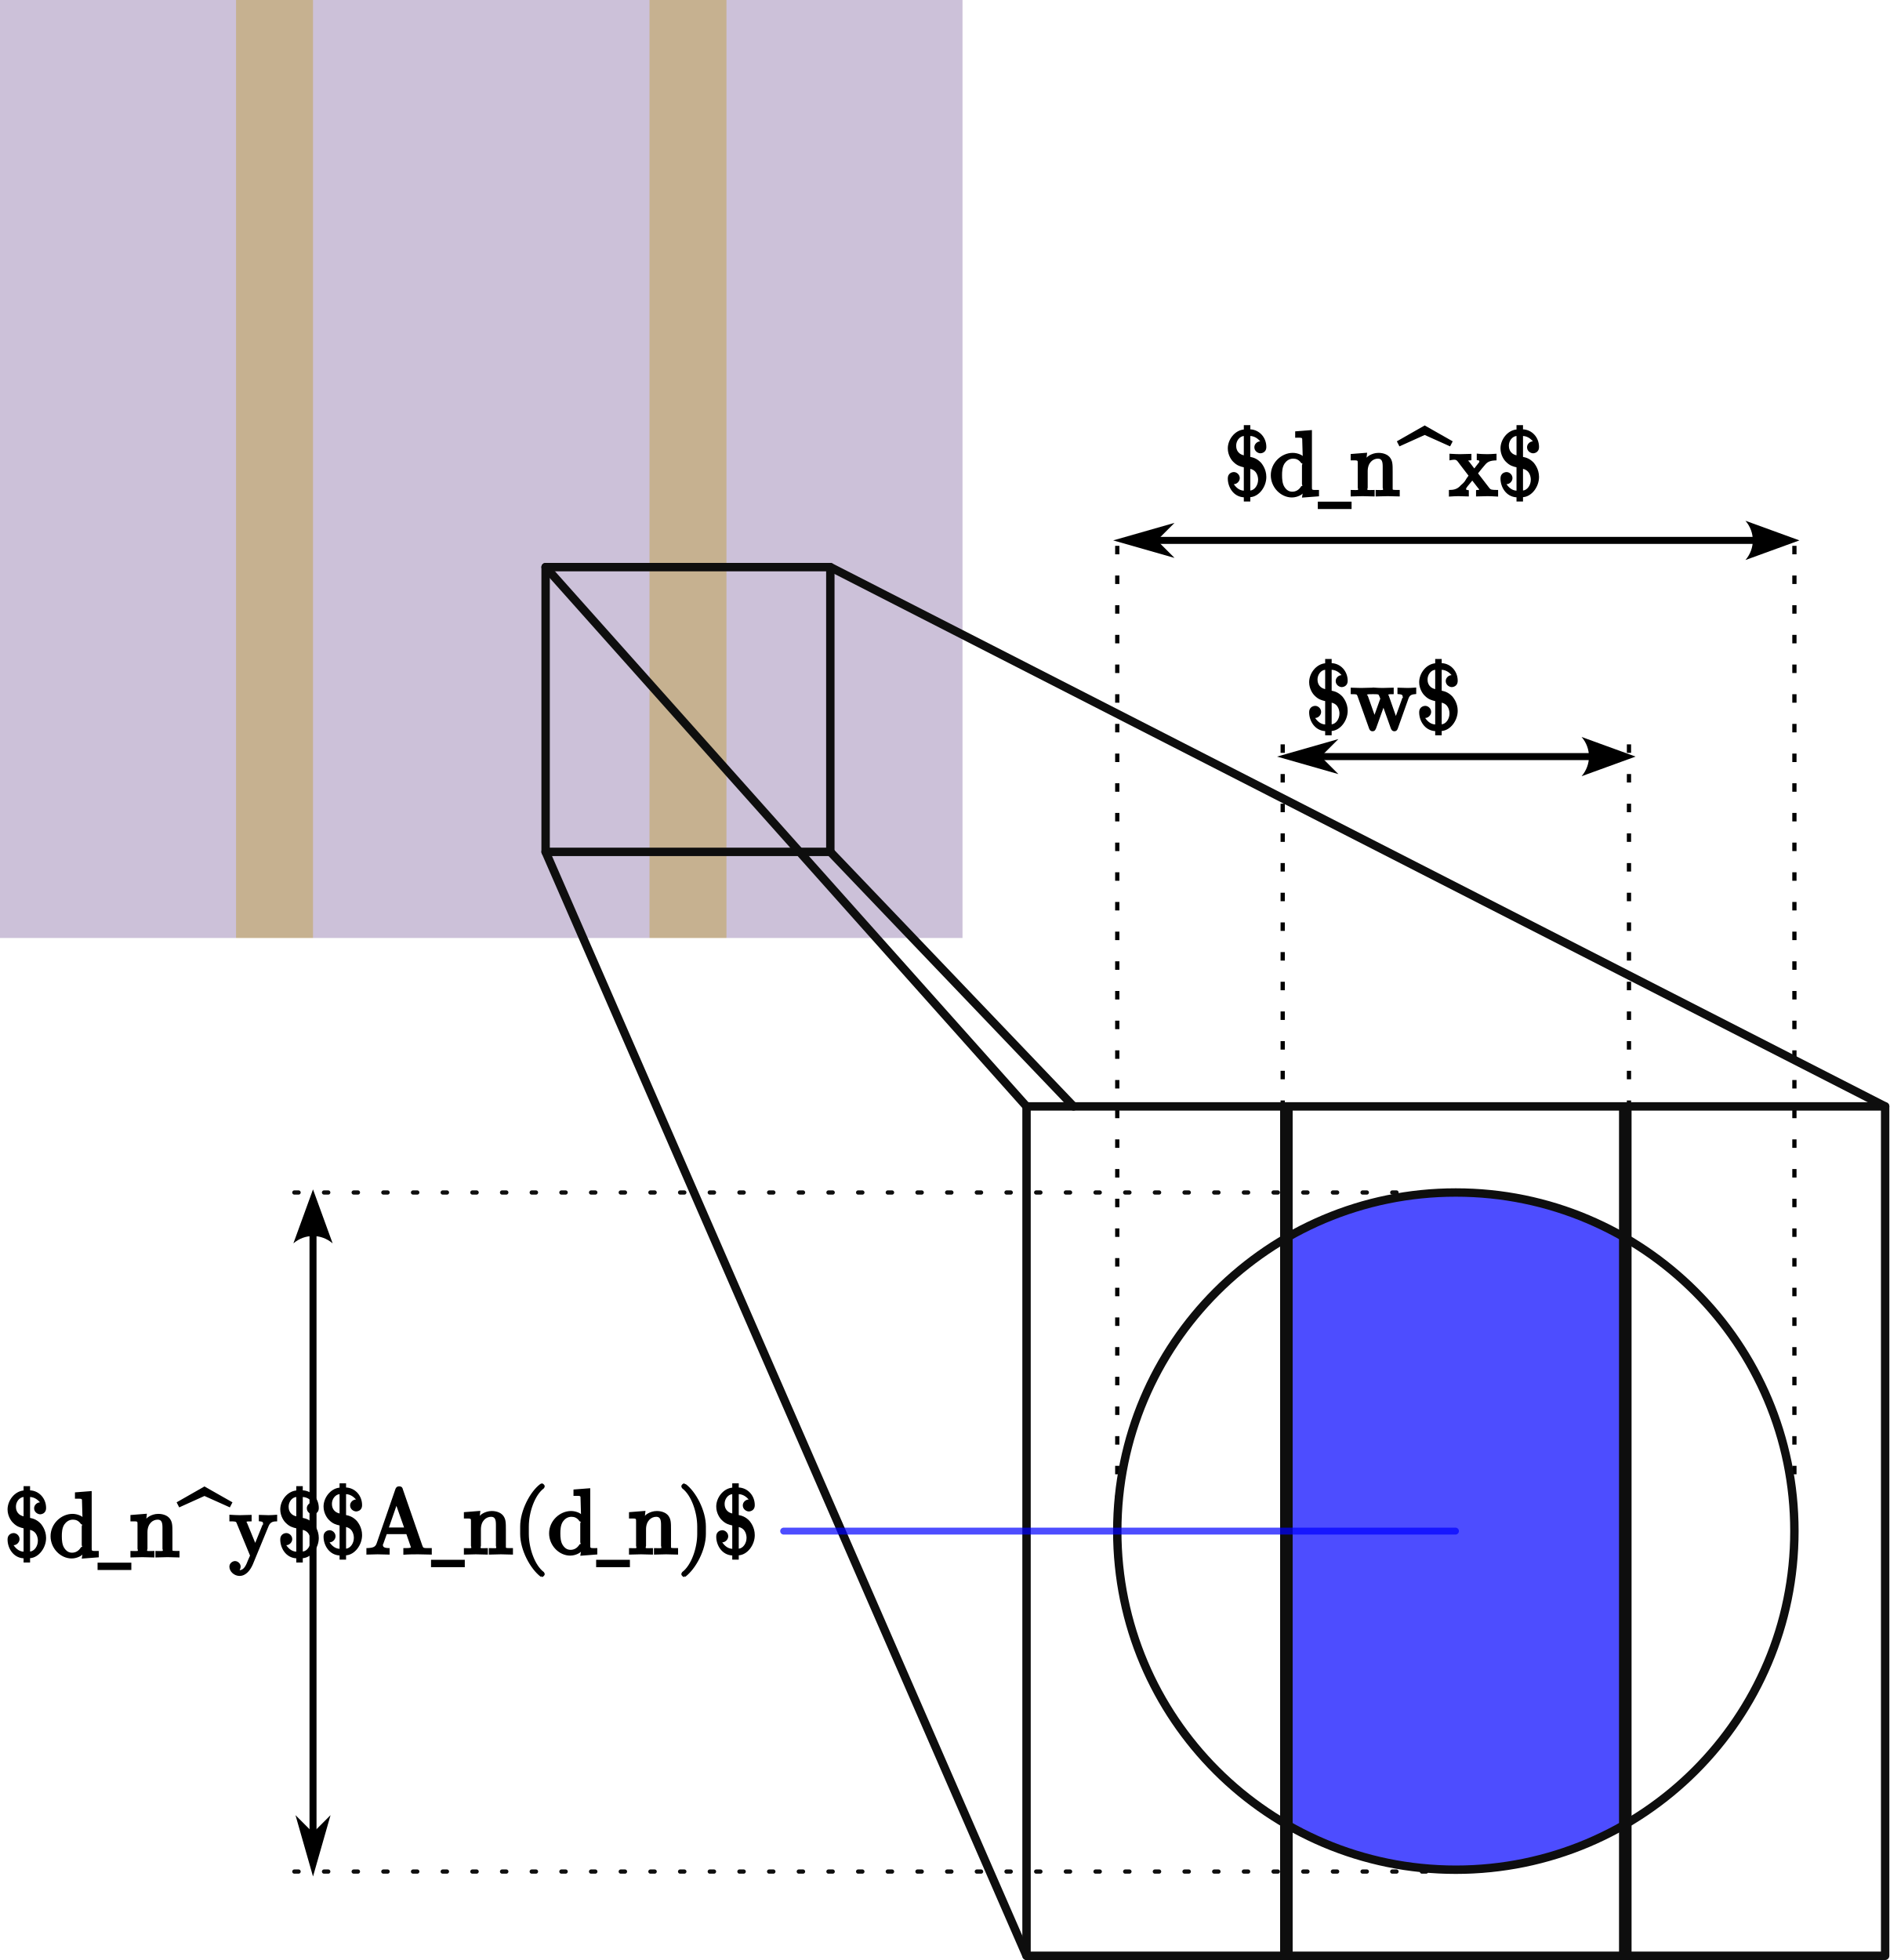
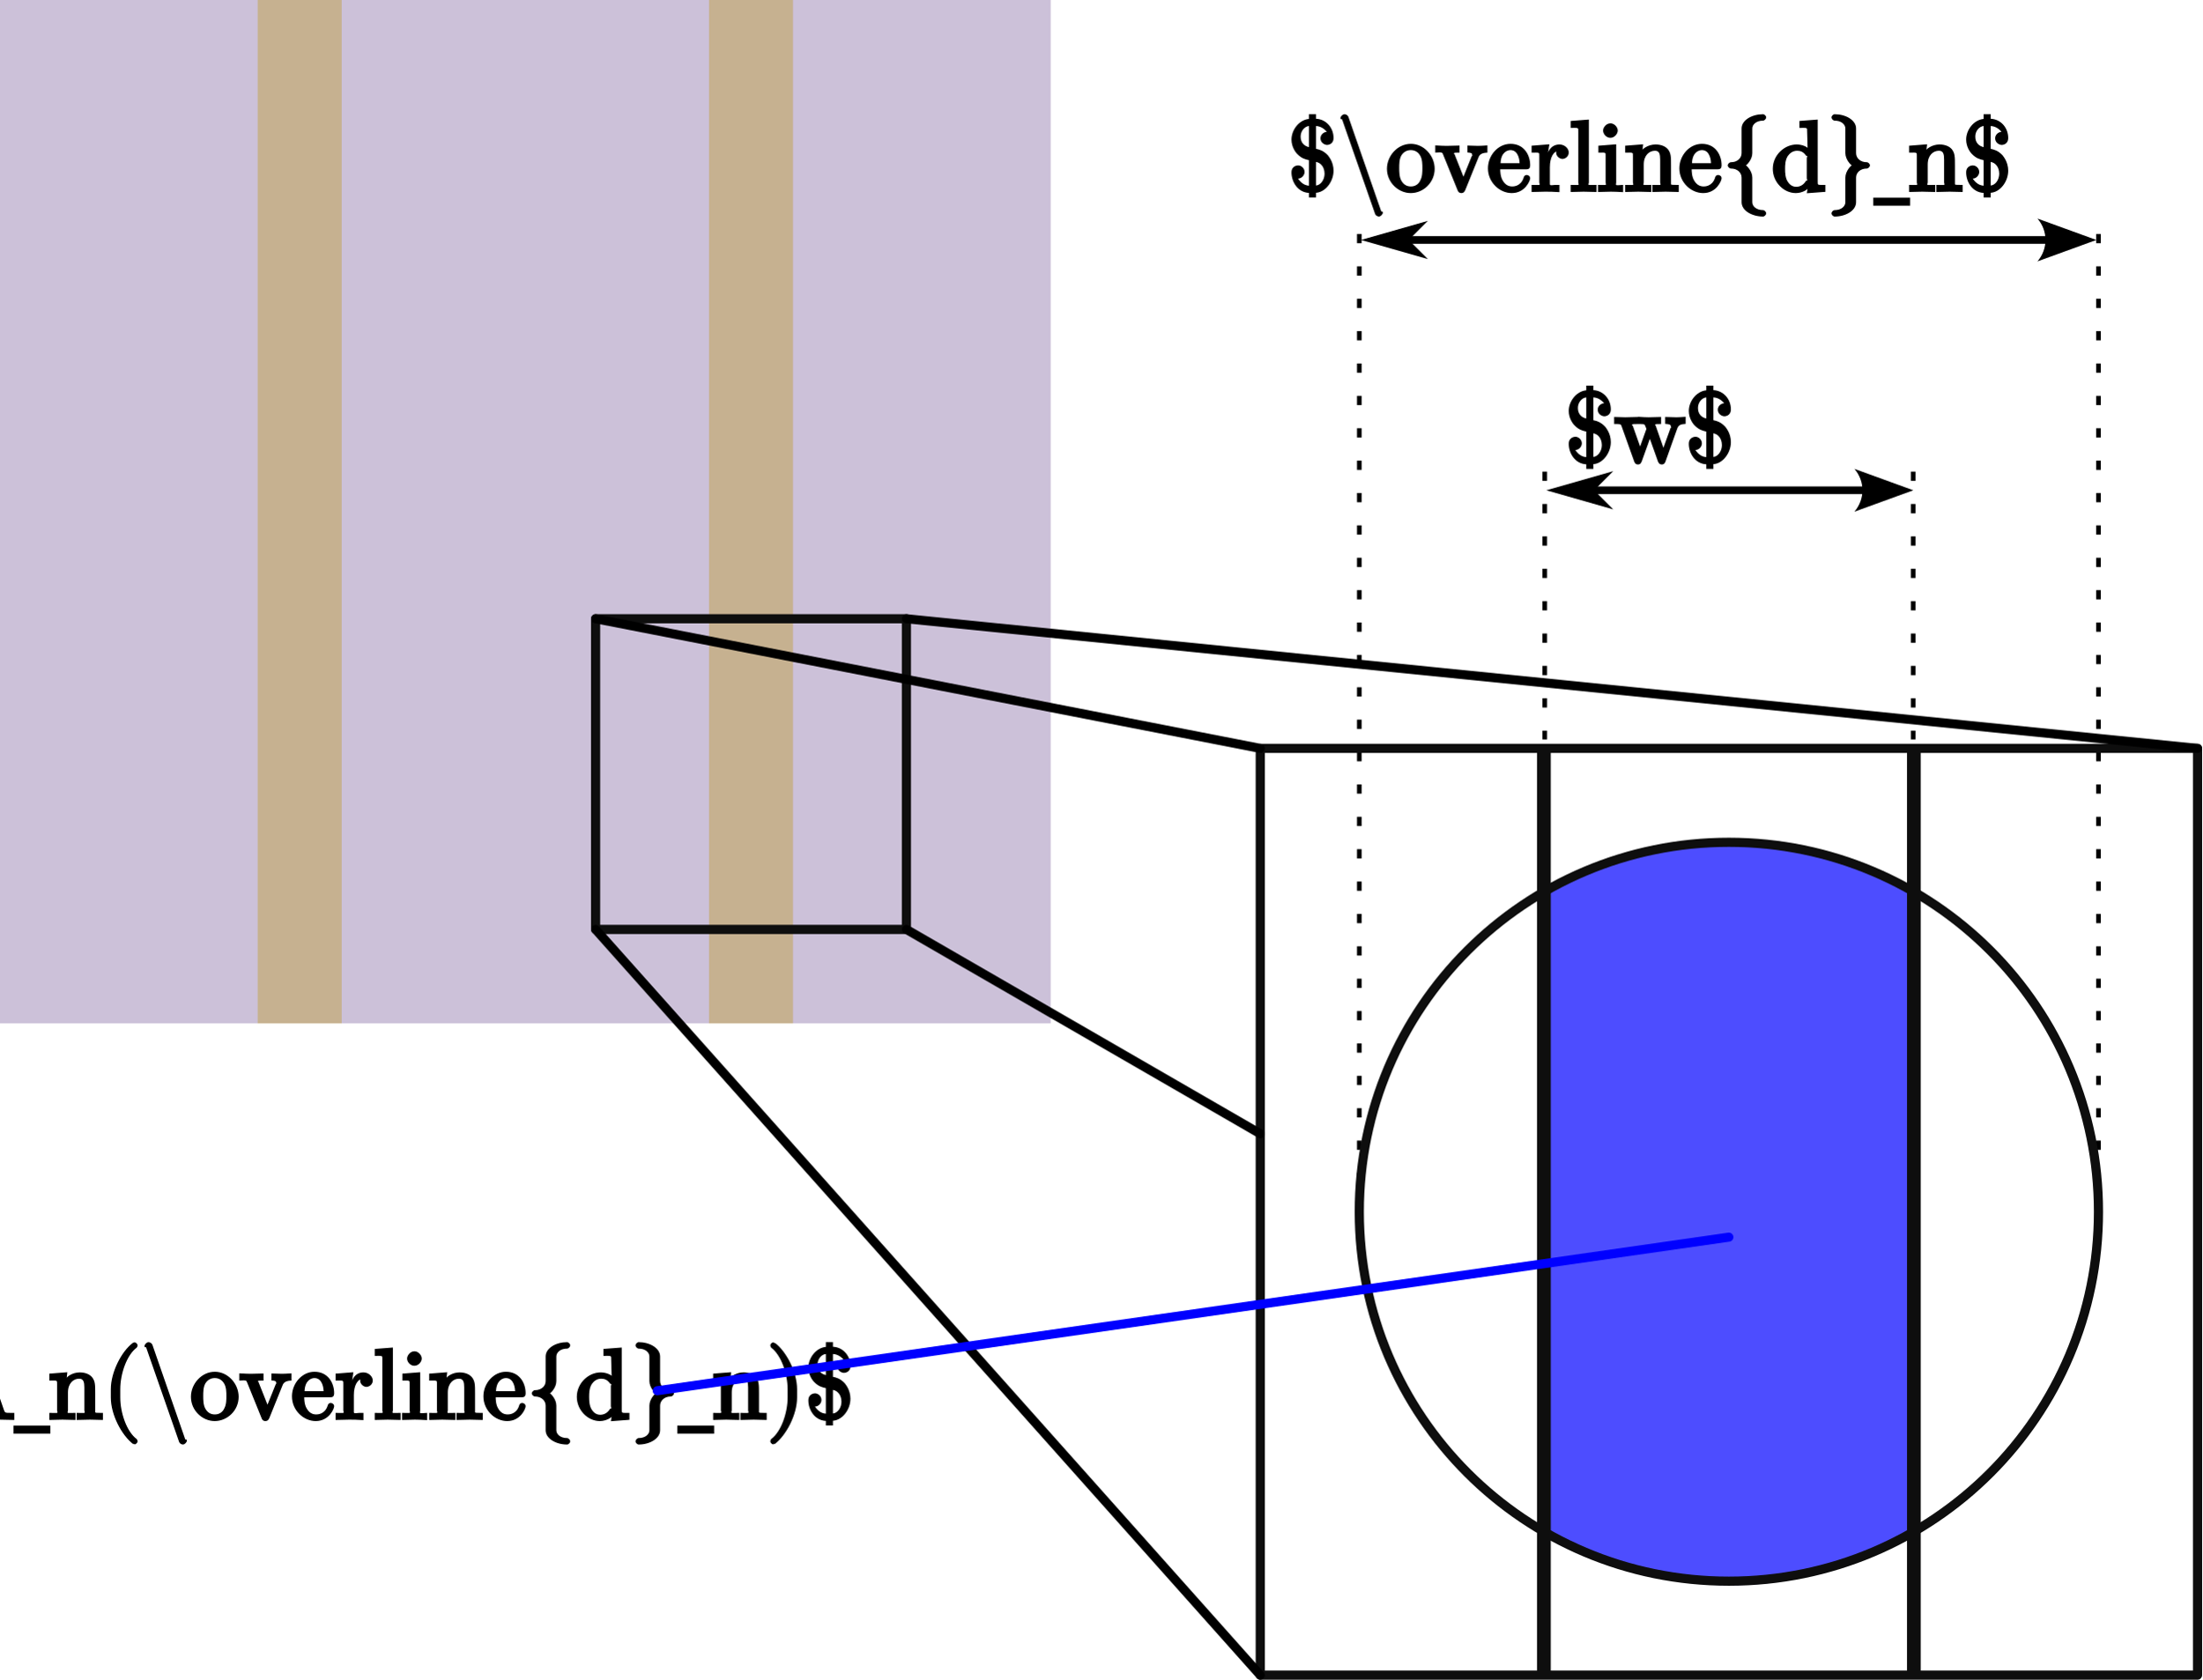
- <svg xmlns="http://www.w3.org/2000/svg" xmlns:xlink="http://www.w3.org/1999/xlink" version="1.1" id="svg2" width="272.767" height="282.935" viewBox="0 0 272.767 282.935">
+ <svg xmlns="http://www.w3.org/2000/svg" xmlns:xlink="http://www.w3.org/1999/xlink" version="1.1" id="svg2" width="291.24" height="222.234" viewBox="0 0 291.24 222.234">
  <defs id="defs6">
    <marker style="overflow:visible" id="Arrow2" refX="0" refY="0" orient="auto-start-reverse" markerWidth="7.7" markerHeight="5.6" viewBox="0 0 7.7 5.6" preserveAspectRatio="xMidYMid">
      <path transform="scale(0.7)" d="M -2,-4 9,0 -2,4 c 2,-2.33 2,-5.66 0,-8 z" style="fill:context-stroke;fill-rule:evenodd;stroke:none" id="arrow2L" />
    </marker>
    <marker style="overflow:visible" id="Arrow1L" refX="0" refY="0" orient="auto-start-reverse" markerWidth="8.75" markerHeight="5" viewBox="0 0 8.75 5" preserveAspectRatio="xMidYMid">
      <path style="fill:context-stroke;fill-rule:evenodd;stroke:none" d="M 0,0 5,-5 -12.5,0 5,5 Z" id="arrow1L" transform="scale(-0.5)" />
    </marker>
    <pattern xlink:href="#Strips1_1" id="pattern41580" patternTransform="matrix(10,0,0,10,-297.2969,-607.5664)" />
    <pattern xlink:href="#pattern40308" id="pattern40315" patternTransform="rotate(33.03174,387.1766,-116.8618)" />
    <pattern xlink:href="#Strips1_1" id="pattern40311" patternTransform="matrix(13.33333,0,0,13.33333,-616.4927,664.2464)" />
    <pattern xlink:href="#pattern40268" id="pattern40275" patternTransform="matrix(1.340109,0.687861,-0.2928411,0.570521,-221.0474,42.95645)" />
    <pattern xlink:href="#Strips1_1" id="pattern40271" patternTransform="matrix(10,0,0,10,-404.6484,-504.9788)" />
    <pattern patternUnits="userSpaceOnUse" width="2" height="1" patternTransform="translate(0,0) scale(10,10)" id="Strips1_1">
      <rect style="fill:black;stroke:none" x="0" y="-0.5" width="1" height="2" id="rect17500" />
    </pattern>
    <meshgradient id="meshgradient20010" gradientUnits="userSpaceOnUse" x="358.505" y="-588.251" gradientTransform="matrix(1.132634,0,0,1.132634,-78.52955,181.655)">
      <meshrow id="meshrow20012">
        <meshpatch id="meshpatch20014">
          <stop path="c 4.636,-4.793  12.151,-4.793  16.787,0" style="stop-color:#e6e6e6;stop-opacity:1" id="stop20016" />
          <stop path="c 4.636,4.793  4.636,12.564  0,17.357" style="stop-color:#ebebeb;stop-opacity:1" id="stop20018" />
          <stop path="c -4.636,4.793  -12.151,4.793  -16.787,0" style="stop-color:#e4e4e4;stop-opacity:1" id="stop20020" />
          <stop path="c -4.636,-4.793  -4.636,-12.564  0,-17.357" style="stop-color:#525252;stop-opacity:1" id="stop20022" />
        </meshpatch>
      </meshrow>
    </meshgradient>
    <meshgradient id="meshgradient31823" gradientUnits="userSpaceOnUse" gradientTransform="matrix(1.132634,0,0,1.132634,-78.52954,240.4215)" x="358.505" y="-588.251">
      <meshrow id="meshrow31835">
        <meshpatch id="meshpatch31833">
          <stop path="c 4.636,-4.793  12.151,-4.793  16.787,0" style="stop-color:#e6e6e6;stop-opacity:1" id="stop31825" />
          <stop path="c 4.636,4.793  4.636,12.564  0,17.357" style="stop-color:#ebebeb;stop-opacity:1" id="stop31827" />
          <stop path="c -4.636,4.793  -12.151,4.793  -16.787,0" style="stop-color:#e4e4e4;stop-opacity:1" id="stop31829" />
          <stop path="c -4.636,-4.793  -4.636,-12.564  0,-17.357" style="stop-color:#525252;stop-opacity:1" id="stop31831" />
        </meshpatch>
      </meshrow>
    </meshgradient>
    <meshgradient id="meshgradient32732" gradientUnits="userSpaceOnUse" gradientTransform="matrix(1.132634,0,0,1.132634,-28.01069,240.4215)" x="358.505" y="-588.251">
      <meshrow id="meshrow32744">
        <meshpatch id="meshpatch32742">
          <stop path="c 4.636,-4.793  12.151,-4.793  16.787,0" style="stop-color:#e6e6e6;stop-opacity:1" id="stop32734" />
          <stop path="c 4.636,4.793  4.636,12.564  0,17.357" style="stop-color:#ebebeb;stop-opacity:1" id="stop32736" />
          <stop path="c -4.636,4.793  -12.151,4.793  -16.787,0" style="stop-color:#e4e4e4;stop-opacity:1" id="stop32738" />
          <stop path="c -4.636,-4.793  -4.636,-12.564  0,-17.357" style="stop-color:#525252;stop-opacity:1" id="stop32740" />
        </meshpatch>
      </meshrow>
    </meshgradient>
    <meshgradient id="meshgradient32746" gradientUnits="userSpaceOnUse" gradientTransform="matrix(1.132634,0,0,1.132634,-28.0107,181.655)" x="358.505" y="-588.251">
      <meshrow id="meshrow32758">
        <meshpatch id="meshpatch32756">
          <stop path="c 4.636,-4.793  12.151,-4.793  16.787,0" style="stop-color:#e6e6e6;stop-opacity:1" id="stop32748" />
          <stop path="c 4.636,4.793  4.636,12.564  0,17.357" style="stop-color:#ebebeb;stop-opacity:1" id="stop32750" />
          <stop path="c -4.636,4.793  -12.151,4.793  -16.787,0" style="stop-color:#e4e4e4;stop-opacity:1" id="stop32752" />
          <stop path="c -4.636,-4.793  -4.636,-12.564  0,-17.357" style="stop-color:#525252;stop-opacity:1" id="stop32754" />
        </meshpatch>
      </meshrow>
    </meshgradient>
    <pattern patternUnits="userSpaceOnUse" width="85.407" height="78.084" patternTransform="translate(404.6484,504.9788)" id="pattern40268">
      <rect style="fill:url(#pattern40271);fill-opacity:1;stroke:none;stroke-width:1.212;stroke-linecap:butt;stroke-linejoin:round;stroke-dasharray:none;stroke-opacity:1;paint-order:stroke markers fill" id="rect40248" width="85.407" height="78.084" x="0" y="0" ry="0" />
    </pattern>
    <pattern patternUnits="userSpaceOnUse" width="154.351" height="135.404" patternTransform="translate(615.3996,453.9082)" id="pattern40295">
      <rect style="fill:url(#pattern40275);stroke:none;stroke-width:1" width="154.351" height="135.404" x="0" y="0" id="rect40273" ry="0" />
    </pattern>
    <pattern patternUnits="userSpaceOnUse" width="114.867" height="114.494" patternTransform="translate(616.4927,458.2736)" id="pattern40308">
      <rect style="fill:url(#pattern40311);fill-opacity:1;stroke:none;stroke-width:1.212;stroke-linecap:butt;stroke-linejoin:round;stroke-dasharray:none;stroke-opacity:1;paint-order:stroke markers fill" id="rect40302" width="114.867" height="114.494" x="0" y="0" ry="0" />
    </pattern>
    <pattern patternUnits="userSpaceOnUse" width="137.989" height="139.024" patternTransform="translate(537.8316,611.2437)" id="pattern40539">
      <rect style="fill:url(#pattern40315);stroke:none;stroke-width:1" width="137.989" height="139.024" x="0" y="0" id="rect40313" />
    </pattern>
    <pattern patternUnits="userSpaceOnUse" width="199.107" height="199.109" patternTransform="translate(297.2969,607.5664)" id="pattern41577">
      <rect style="fill:url(#pattern41580);fill-opacity:1;stroke:none;stroke-width:1.212;stroke-linecap:butt;stroke-linejoin:round;stroke-dasharray:none;stroke-opacity:1;paint-order:stroke markers fill" id="rect41571" width="199.107" height="199.109" x="0" y="0" />
    </pattern>
-     <marker style="overflow:visible" id="Arrow1L-3" refX="0" refY="0" orient="auto-start-reverse" markerWidth="8.75" markerHeight="5" viewBox="0 0 8.75 5" preserveAspectRatio="xMidYMid">
-       <path style="fill:context-stroke;fill-rule:evenodd;stroke:none" d="M 0,0 5,-5 -12.5,0 5,5 Z" id="arrow1L-6" transform="scale(-0.5)" />
-     </marker>
-     <marker style="overflow:visible" id="Arrow2-7" refX="0" refY="0" orient="auto-start-reverse" markerWidth="7.7" markerHeight="5.6" viewBox="0 0 7.7 5.6" preserveAspectRatio="xMidYMid">
-       <path transform="scale(0.7)" d="M -2,-4 9,0 -2,4 c 2,-2.33 2,-5.66 0,-8 z" style="fill:context-stroke;fill-rule:evenodd;stroke:none" id="arrow2L-5" />
-     </marker>
  </defs>
  <g id="g10" transform="matrix(1.333333,0,0,-1.333333,-404.6228,791.3652)">
    <rect style="fill:#e9c900;fill-opacity:0.409;stroke:none;stroke-width:0.563;stroke-dasharray:none;paint-order:stroke markers fill" id="rect3653" width="8.333" height="101.549" x="329.027" y="-593.524" transform="scale(1,-1)" />
    <rect style="fill:#e9c900;fill-opacity:0.409;stroke:none;stroke-width:0.563;stroke-dasharray:none;paint-order:stroke markers fill" id="rect8937" width="8.333" height="101.549" x="373.794" y="-593.524" transform="scale(1,-1)" />
-     <path id="rect41582" style="fill:#0000ff;fill-opacity:0.698;stroke:none;stroke-width:0.75;stroke-opacity:1" d="m 462.648,464.436 c -11.394,0.337 -19.893,-5.048 -19.893,-5.048 v -63.684 c 20.029,-11.27 36.697,0 36.697,0 v 63.684 c -5.848,3.56 -11.625,4.895 -16.804,5.048 z" />
-     <text xml:space="preserve" style="font-weight:bold;font-size:9.748px;font-family:'Latin Modern Math';-inkscape-font-specification:'Latin Modern Math Bold';text-align:center;text-anchor:middle;fill:#000000;fill-opacity:1;stroke:none;stroke-width:0.909;stroke-linecap:butt;stroke-linejoin:round;stroke-dasharray:none;stroke-opacity:1;paint-order:stroke markers fill" x="369.74" y="-425.212" id="text42367" transform="scale(1.000003,-0.9999966)">
-       <tspan id="tspan42365" x="369.74" y="-425.212" style="font-size:9.748px;stroke-width:0.909">$A_n(d_n)$</tspan>
+     <path id="rect41582" style="fill:#0000ff;fill-opacity:0.698;stroke:none;stroke-width:0.75;stroke-opacity:1" d="m 476.503,509.961 c -11.394,0.337 -19.893,-5.048 -19.893,-5.048 v -63.684 c 20.029,-11.27 36.697,0 36.697,0 v 63.684 c -5.848,3.56 -11.625,4.895 -16.804,5.048 z" />
+     <text xml:space="preserve" style="font-weight:bold;font-size:9.748px;font-family:'Latin Modern Math';-inkscape-font-specification:'Latin Modern Math Bold';text-align:center;text-anchor:middle;fill:#000000;fill-opacity:1;stroke:none;stroke-width:0.909;stroke-linecap:butt;stroke-linejoin:round;stroke-dasharray:none;stroke-opacity:1;paint-order:stroke markers fill" x="348.389" y="-452.622" id="text42367" transform="scale(1.000003,-0.9999966)">
+       <tspan id="tspan42365" x="348.389" y="-452.622" style="font-size:9.748px;stroke-width:0.909">$A_n(\overline{d}_n)$</tspan>
    </text>
    <text xml:space="preserve" style="font-weight:bold;font-size:48px;font-family:'Latin Modern Math';-inkscape-font-specification:'Latin Modern Math Bold';text-align:center;text-anchor:middle;fill:none;fill-opacity:1;stroke:#000000;stroke-width:1.012;stroke-linecap:square;stroke-linejoin:miter;stroke-dasharray:none;stroke-opacity:1;paint-order:stroke markers fill" x="727.484" y="353.879" id="text44455" transform="matrix(0.75,0,0,-0.75,0,841.89)">
      <tspan id="tspan44453" x="727.484" y="353.879" />
    </text>
-     <text xml:space="preserve" style="font-weight:bold;font-size:9.748px;font-family:'Latin Modern Math';-inkscape-font-specification:'Latin Modern Math Bold';text-align:center;text-anchor:middle;fill:none;fill-opacity:1;stroke:#000000;stroke-width:0.759;stroke-linecap:square;stroke-linejoin:miter;stroke-dasharray:none;stroke-opacity:1;paint-order:stroke markers fill" x="461.156" y="-539.778" id="text44459" transform="scale(1.000003,-0.9999966)">
-       <tspan id="tspan44457" x="461.156" y="-539.778" style="font-size:9.748px;fill:#000000;fill-opacity:1;stroke:none;stroke-width:0.759">$d_n^x$</tspan>
+     <text xml:space="preserve" style="font-weight:bold;font-size:9.748px;font-family:'Latin Modern Math';-inkscape-font-specification:'Latin Modern Math Bold';text-align:center;text-anchor:middle;fill:none;fill-opacity:1;stroke:#000000;stroke-width:0.759;stroke-linecap:square;stroke-linejoin:miter;stroke-dasharray:none;stroke-opacity:1;paint-order:stroke markers fill" x="475.011" y="-574.475" id="text44459" transform="scale(1.000003,-0.9999966)">
+       <tspan id="tspan44457" x="475.011" y="-574.475" style="font-size:9.748px;fill:#000000;fill-opacity:1;stroke:none;stroke-width:0.759">$\overline{d}_n$</tspan>
    </text>
-     <path style="fill:none;fill-opacity:1;stroke:#000000;stroke-width:0.459;stroke-linecap:square;stroke-linejoin:miter;stroke-dasharray:0.459, 2.754;stroke-dashoffset:0.046;stroke-opacity:1;paint-order:stroke markers fill" d="M 424.443,427.757 V 536.698" id="path44941" />
-     <path style="fill:none;fill-opacity:1;stroke:#000000;stroke-width:0.459;stroke-linecap:square;stroke-linejoin:miter;stroke-dasharray:0.459, 2.754;stroke-dashoffset:0.046;stroke-opacity:1;paint-order:stroke markers fill" d="M 497.764,427.757 V 536.698" id="path44943" />
-     <path style="fill:none;fill-opacity:1;stroke:#000000;stroke-width:0.759;stroke-linecap:square;stroke-linejoin:miter;stroke-dasharray:none;stroke-opacity:1;marker-start:url(#Arrow1L);marker-end:url(#Arrow2);paint-order:stroke markers fill" d="m 428.746,535.018 h 64.78" id="path44945" />
-     <path style="fill:none;fill-opacity:1;stroke:#000000;stroke-width:0.759;stroke-linecap:square;stroke-linejoin:miter;stroke-dasharray:none;stroke-opacity:1;marker-start:url(#Arrow1L-3);marker-end:url(#Arrow2-7);paint-order:stroke markers fill" d="m 337.36,395.107 v 64.864" id="path44945-3" />
-     <path style="fill:none;fill-opacity:1;stroke:#000000;stroke-width:0.459;stroke-linecap:square;stroke-linejoin:miter;stroke-dasharray:0.459, 2.754;stroke-dashoffset:0.046;stroke-opacity:1;paint-order:stroke markers fill" d="M 442.356,473.737 V 513.291" id="path47598" />
-     <path style="fill:none;fill-opacity:1;stroke:#000000;stroke-width:0.459;stroke-linecap:square;stroke-linejoin:miter;stroke-dasharray:0.459, 2.754;stroke-dashoffset:0.046;stroke-opacity:1;paint-order:stroke markers fill" d="M 479.851,473.737 V 513.291" id="path47600" />
-     <path style="fill:none;fill-opacity:1;stroke:#000000;stroke-width:0.759;stroke-linecap:square;stroke-linejoin:miter;stroke-dasharray:none;stroke-opacity:1;marker-start:url(#Arrow1L);marker-end:url(#Arrow2);paint-order:stroke markers fill" d="m 446.489,511.611 h 29.294" id="path47606" />
-     <text xml:space="preserve" style="font-weight:bold;font-size:9.748px;font-family:'Latin Modern Math';-inkscape-font-specification:'Latin Modern Math Bold';text-align:center;text-anchor:middle;fill:#000000;fill-opacity:1;stroke:none;stroke-width:0.759;stroke-linecap:square;stroke-linejoin:miter;stroke-dasharray:none;stroke-opacity:1;paint-order:stroke markers fill" x="461.156" y="-514.463" id="text47634" transform="scale(1.000003,-0.9999966)">
-       <tspan id="tspan47632" x="461.156" y="-514.463" style="stroke-width:0.759">$w$</tspan>
+     <path style="fill:none;fill-opacity:1;stroke:#000000;stroke-width:0.459;stroke-linecap:square;stroke-linejoin:miter;stroke-dasharray:0.459, 2.754;stroke-dashoffset:0.046;stroke-opacity:1;paint-order:stroke markers fill" d="m 438.298,473.276 v 98.43" id="path44941" />
+     <path style="fill:none;fill-opacity:1;stroke:#000000;stroke-width:0.459;stroke-linecap:square;stroke-linejoin:miter;stroke-dasharray:0.459, 2.754;stroke-dashoffset:0.046;stroke-opacity:1;paint-order:stroke markers fill" d="m 511.618,473.276 v 98.43" id="path44943" />
+     <path style="fill:none;fill-opacity:1;stroke:#000000;stroke-width:0.759;stroke-linecap:square;stroke-linejoin:miter;stroke-dasharray:none;stroke-opacity:1;marker-start:url(#Arrow1L);marker-end:url(#Arrow2);paint-order:stroke markers fill" d="m 443.206,569.714 h 63.422" id="path44945" />
+     <path style="fill:none;fill-opacity:1;stroke:#000000;stroke-width:0.459;stroke-linecap:square;stroke-linejoin:miter;stroke-dasharray:0.459, 2.754;stroke-dashoffset:0.046;stroke-opacity:1;paint-order:stroke markers fill" d="m 456.695,520.379 v 26.621" id="path47598" />
+     <path style="fill:none;fill-opacity:1;stroke:#000000;stroke-width:0.759;stroke-linecap:square;stroke-linejoin:miter;stroke-dasharray:none;stroke-opacity:1;marker-start:url(#Arrow1L);marker-end:url(#Arrow2);paint-order:stroke markers fill" d="m 461.592,544.875 h 26.88" id="path47606" />
+     <text xml:space="preserve" style="font-weight:bold;font-size:9.748px;font-family:'Latin Modern Math';-inkscape-font-specification:'Latin Modern Math Bold';text-align:center;text-anchor:middle;fill:#000000;fill-opacity:1;stroke:none;stroke-width:0.759;stroke-linecap:square;stroke-linejoin:miter;stroke-dasharray:none;stroke-opacity:1;paint-order:stroke markers fill" x="475.011" y="-547.547" id="text47634" transform="scale(1.000003,-0.9999966)">
+       <tspan id="tspan47632" x="475.011" y="-547.547" style="stroke-width:0.759">$w$</tspan>
    </text>
    <rect style="fill:#269888;fill-opacity:0.059;stroke:none;stroke-width:1.097;stroke-dasharray:none;paint-order:stroke markers fill" id="rect22214" width="104.219" height="101.549" x="303.467" y="-593.524" transform="scale(1,-1)" />
    <rect style="fill:#61207f;fill-opacity:0.259;stroke:none;stroke-width:1.097;stroke-dasharray:none;paint-order:stroke markers fill" id="rect1989" width="104.219" height="101.549" x="303.467" y="-593.524" transform="scale(1,-1)" />
    <g id="g38032" transform="matrix(0.8861448,0,0,0.8861388,34.53429,148.0587)" style="stroke-width:1.128">
      <g id="g38020" style="stroke-width:1.128">
        <ellipse style="fill:url(#meshgradient20010);fill-opacity:1;stroke:none;stroke-width:1.28;stroke-dasharray:none;stroke-opacity:1;paint-order:stroke markers fill" id="path8995" cx="337.032" cy="-474.788" transform="scale(1,-1)" rx="13.444" ry="13.901" />
        <ellipse style="fill:url(#meshgradient32746);fill-opacity:1;stroke:none;stroke-width:1.28;stroke-dasharray:none;stroke-opacity:1;paint-order:stroke markers fill" id="ellipse32728" cx="387.55" cy="-474.788" transform="scale(1,-1)" rx="13.444" ry="13.901" />
      </g>
      <g id="g38024" style="stroke-width:1.128">
        <ellipse style="fill:url(#meshgradient31823);fill-opacity:1;stroke:none;stroke-width:1.28;stroke-dasharray:none;stroke-opacity:1;paint-order:stroke markers fill" id="ellipse31821" cx="337.032" cy="-416.022" transform="scale(1,-1)" rx="13.444" ry="13.901" />
        <ellipse style="fill:url(#meshgradient32732);fill-opacity:1;stroke:none;stroke-width:1.28;stroke-dasharray:none;stroke-opacity:1;paint-order:stroke markers fill" id="ellipse32730" cx="387.55" cy="-416.022" transform="scale(1,-1)" rx="13.444" ry="13.901" />
      </g>
    </g>
    <rect style="fill:none;fill-opacity:0.409;stroke:#0e0e0e;stroke-width:0.909;stroke-linecap:round;stroke-linejoin:round;stroke-dasharray:none;stroke-opacity:1;paint-order:stroke markers fill" id="rect38624" width="30.83" height="30.829" x="362.545" y="-532.126" transform="scale(1,-1)" />
-     <rect style="fill:none;fill-opacity:0.409;stroke:#0e0e0e;stroke-width:0.909;stroke-linecap:round;stroke-linejoin:round;stroke-dasharray:none;stroke-opacity:1;paint-order:stroke markers fill" id="rect38626" width="92.969" height="91.96" x="414.619" y="-473.737" transform="scale(1,-1)" />
-     <path style="fill:none;fill-opacity:0.409;stroke:#0e0e0e;stroke-width:1.359;stroke-linecap:butt;stroke-linejoin:round;stroke-dasharray:none;stroke-opacity:1;paint-order:stroke markers fill" d="M 442.755,473.737 V 381.777" id="path40144" />
-     <path style="fill:none;fill-opacity:0.409;stroke:#0e0e0e;stroke-width:1.359;stroke-linecap:butt;stroke-linejoin:round;stroke-dasharray:none;stroke-opacity:1;paint-order:stroke markers fill" d="M 479.452,473.737 V 381.777" id="path40146" />
-     <ellipse style="fill:none;fill-opacity:0.409;stroke:#0e0e0e;stroke-width:0.909;stroke-linecap:butt;stroke-linejoin:round;stroke-dasharray:none;stroke-opacity:1;paint-order:stroke markers fill" id="path40148" cx="461.103" cy="-427.757" transform="scale(1,-1)" rx="36.66" ry="36.66" />
-     <path style="fill:none;fill-opacity:1;stroke:#0e0e0e;stroke-width:0.909;stroke-linecap:round;stroke-linejoin:round;stroke-dasharray:none;stroke-dashoffset:0.061;stroke-opacity:1;paint-order:stroke markers fill" d="m 362.545,532.126 52.074,-58.389" id="path6704" />
-     <path style="fill:none;fill-opacity:1;stroke:#0e0e0e;stroke-width:0.909;stroke-linecap:round;stroke-linejoin:round;stroke-dasharray:none;stroke-dashoffset:0.061;stroke-opacity:1;paint-order:stroke markers fill" d="M 393.375,501.297 419.711,473.737" id="path6708" />
-     <path style="fill:none;fill-opacity:1;stroke:#0e0e0e;stroke-width:0.909;stroke-linecap:round;stroke-linejoin:round;stroke-dasharray:none;stroke-dashoffset:0.061;stroke-opacity:1;paint-order:stroke markers fill" d="m 393.375,532.126 114.213,-58.389" id="path6710" />
-     <path style="fill:none;fill-opacity:1;stroke:#0e0e0e;stroke-width:0.909;stroke-linecap:round;stroke-linejoin:round;stroke-dasharray:none;stroke-dashoffset:0.061;stroke-opacity:1;paint-order:stroke markers fill" d="M 362.545,501.297 414.619,381.777" id="path6712" />
-     <path style="fill:none;fill-opacity:1;stroke:#0e0e0e;stroke-width:0.459;stroke-linecap:round;stroke-linejoin:round;stroke-dasharray:0.459, 2.754;stroke-dashoffset:0;stroke-opacity:1;paint-order:stroke markers fill" d="M 461.104,464.417 H 333.157" id="path6714" />
-     <path style="fill:none;fill-opacity:1;stroke:#0e0e0e;stroke-width:0.459;stroke-linecap:round;stroke-linejoin:round;stroke-dasharray:0.459, 2.754;stroke-dashoffset:0;stroke-opacity:1;paint-order:stroke markers fill" d="M 461.104,390.898 H 333.157" id="path6716" />
-     <text xml:space="preserve" style="font-weight:bold;font-size:9.748px;font-family:'Latin Modern Math';-inkscape-font-specification:'Latin Modern Math Bold';text-align:center;text-anchor:middle;fill:none;fill-opacity:1;stroke:#000000;stroke-width:0.759;stroke-linecap:square;stroke-linejoin:miter;stroke-dasharray:none;stroke-opacity:1;paint-order:stroke markers fill" x="329.03" y="-424.905" id="text6833" transform="scale(1.000003,-0.9999966)">
-       <tspan id="tspan6831" x="329.03" y="-424.905" style="font-size:9.748px;fill:#000000;fill-opacity:1;stroke:none;stroke-width:0.759">$d_n^y$</tspan>
-     </text>
-     <path style="fill:none;fill-opacity:1;stroke:#0000ff;stroke-width:0.75;stroke-linecap:round;stroke-linejoin:round;stroke-dasharray:none;stroke-dashoffset:0.061;stroke-opacity:0.698;paint-order:stroke markers fill" d="M 461.062,427.757 H 388.322" id="path7191" />
+     <rect style="fill:none;fill-opacity:0.409;stroke:#0e0e0e;stroke-width:0.909;stroke-linecap:round;stroke-linejoin:round;stroke-dasharray:none;stroke-opacity:1;paint-order:stroke markers fill" id="rect38626" width="92.969" height="91.96" x="428.474" y="-519.263" transform="scale(1,-1)" />
+     <path style="fill:none;fill-opacity:0.409;stroke:#0e0e0e;stroke-width:1.359;stroke-linecap:butt;stroke-linejoin:round;stroke-dasharray:none;stroke-opacity:1;paint-order:stroke markers fill" d="M 456.609,519.263 V 427.303" id="path40144" />
+     <path style="fill:none;fill-opacity:0.409;stroke:#0e0e0e;stroke-width:1.359;stroke-linecap:butt;stroke-linejoin:round;stroke-dasharray:none;stroke-opacity:1;paint-order:stroke markers fill" d="M 493.307,519.263 V 427.303" id="path40146" />
+     <ellipse style="fill:none;fill-opacity:0.409;stroke:#0e0e0e;stroke-width:0.909;stroke-linecap:butt;stroke-linejoin:round;stroke-dasharray:none;stroke-opacity:1;paint-order:stroke markers fill" id="path40148" cx="474.958" cy="-473.283" transform="scale(1,-1)" rx="36.66" ry="36.66" />
+     <path style="fill:none;stroke:#000000;stroke-width:0.9;stroke-linecap:round;stroke-linejoin:round;stroke-dasharray:none;stroke-dashoffset:0.061;stroke-opacity:1;paint-order:stroke markers fill" d="M 393.375,532.126 521.443,519.263" id="path5576" />
+     <path style="fill:none;stroke:#000000;stroke-width:0.9;stroke-linecap:round;stroke-linejoin:round;stroke-dasharray:none;stroke-dashoffset:0.061;stroke-opacity:1;paint-order:stroke markers fill" d="M 393.375,501.297 428.474,481.018" id="path5580" />
+     <path style="fill:none;stroke:#000000;stroke-width:0.9;stroke-linecap:round;stroke-linejoin:round;stroke-dasharray:none;stroke-dashoffset:0.061;stroke-opacity:1;paint-order:stroke markers fill" d="M 362.545,532.126 428.474,519.263" id="path6212" />
+     <path style="fill:none;stroke:#000000;stroke-width:0.9;stroke-linecap:round;stroke-linejoin:round;stroke-dasharray:none;stroke-dashoffset:0.061;stroke-opacity:1;paint-order:stroke markers fill" d="m 362.545,501.297 65.928,-73.994" id="path6214" />
+     <path style="fill:none;stroke:#0000ff;stroke-width:0.9;stroke-linecap:round;stroke-linejoin:round;stroke-dasharray:none;stroke-dashoffset:0.061;stroke-opacity:1;paint-order:stroke markers fill" d="m 368.658,455.517 106.3,15.243" id="path6216" />
+     <path style="fill:none;fill-opacity:1;stroke:#000000;stroke-width:0.459;stroke-linecap:square;stroke-linejoin:miter;stroke-dasharray:0.459, 2.754;stroke-dashoffset:0.046;stroke-opacity:1;paint-order:stroke markers fill" d="m 493.243,520.379 v 26.621" id="path19089" />
  </g>
</svg>
